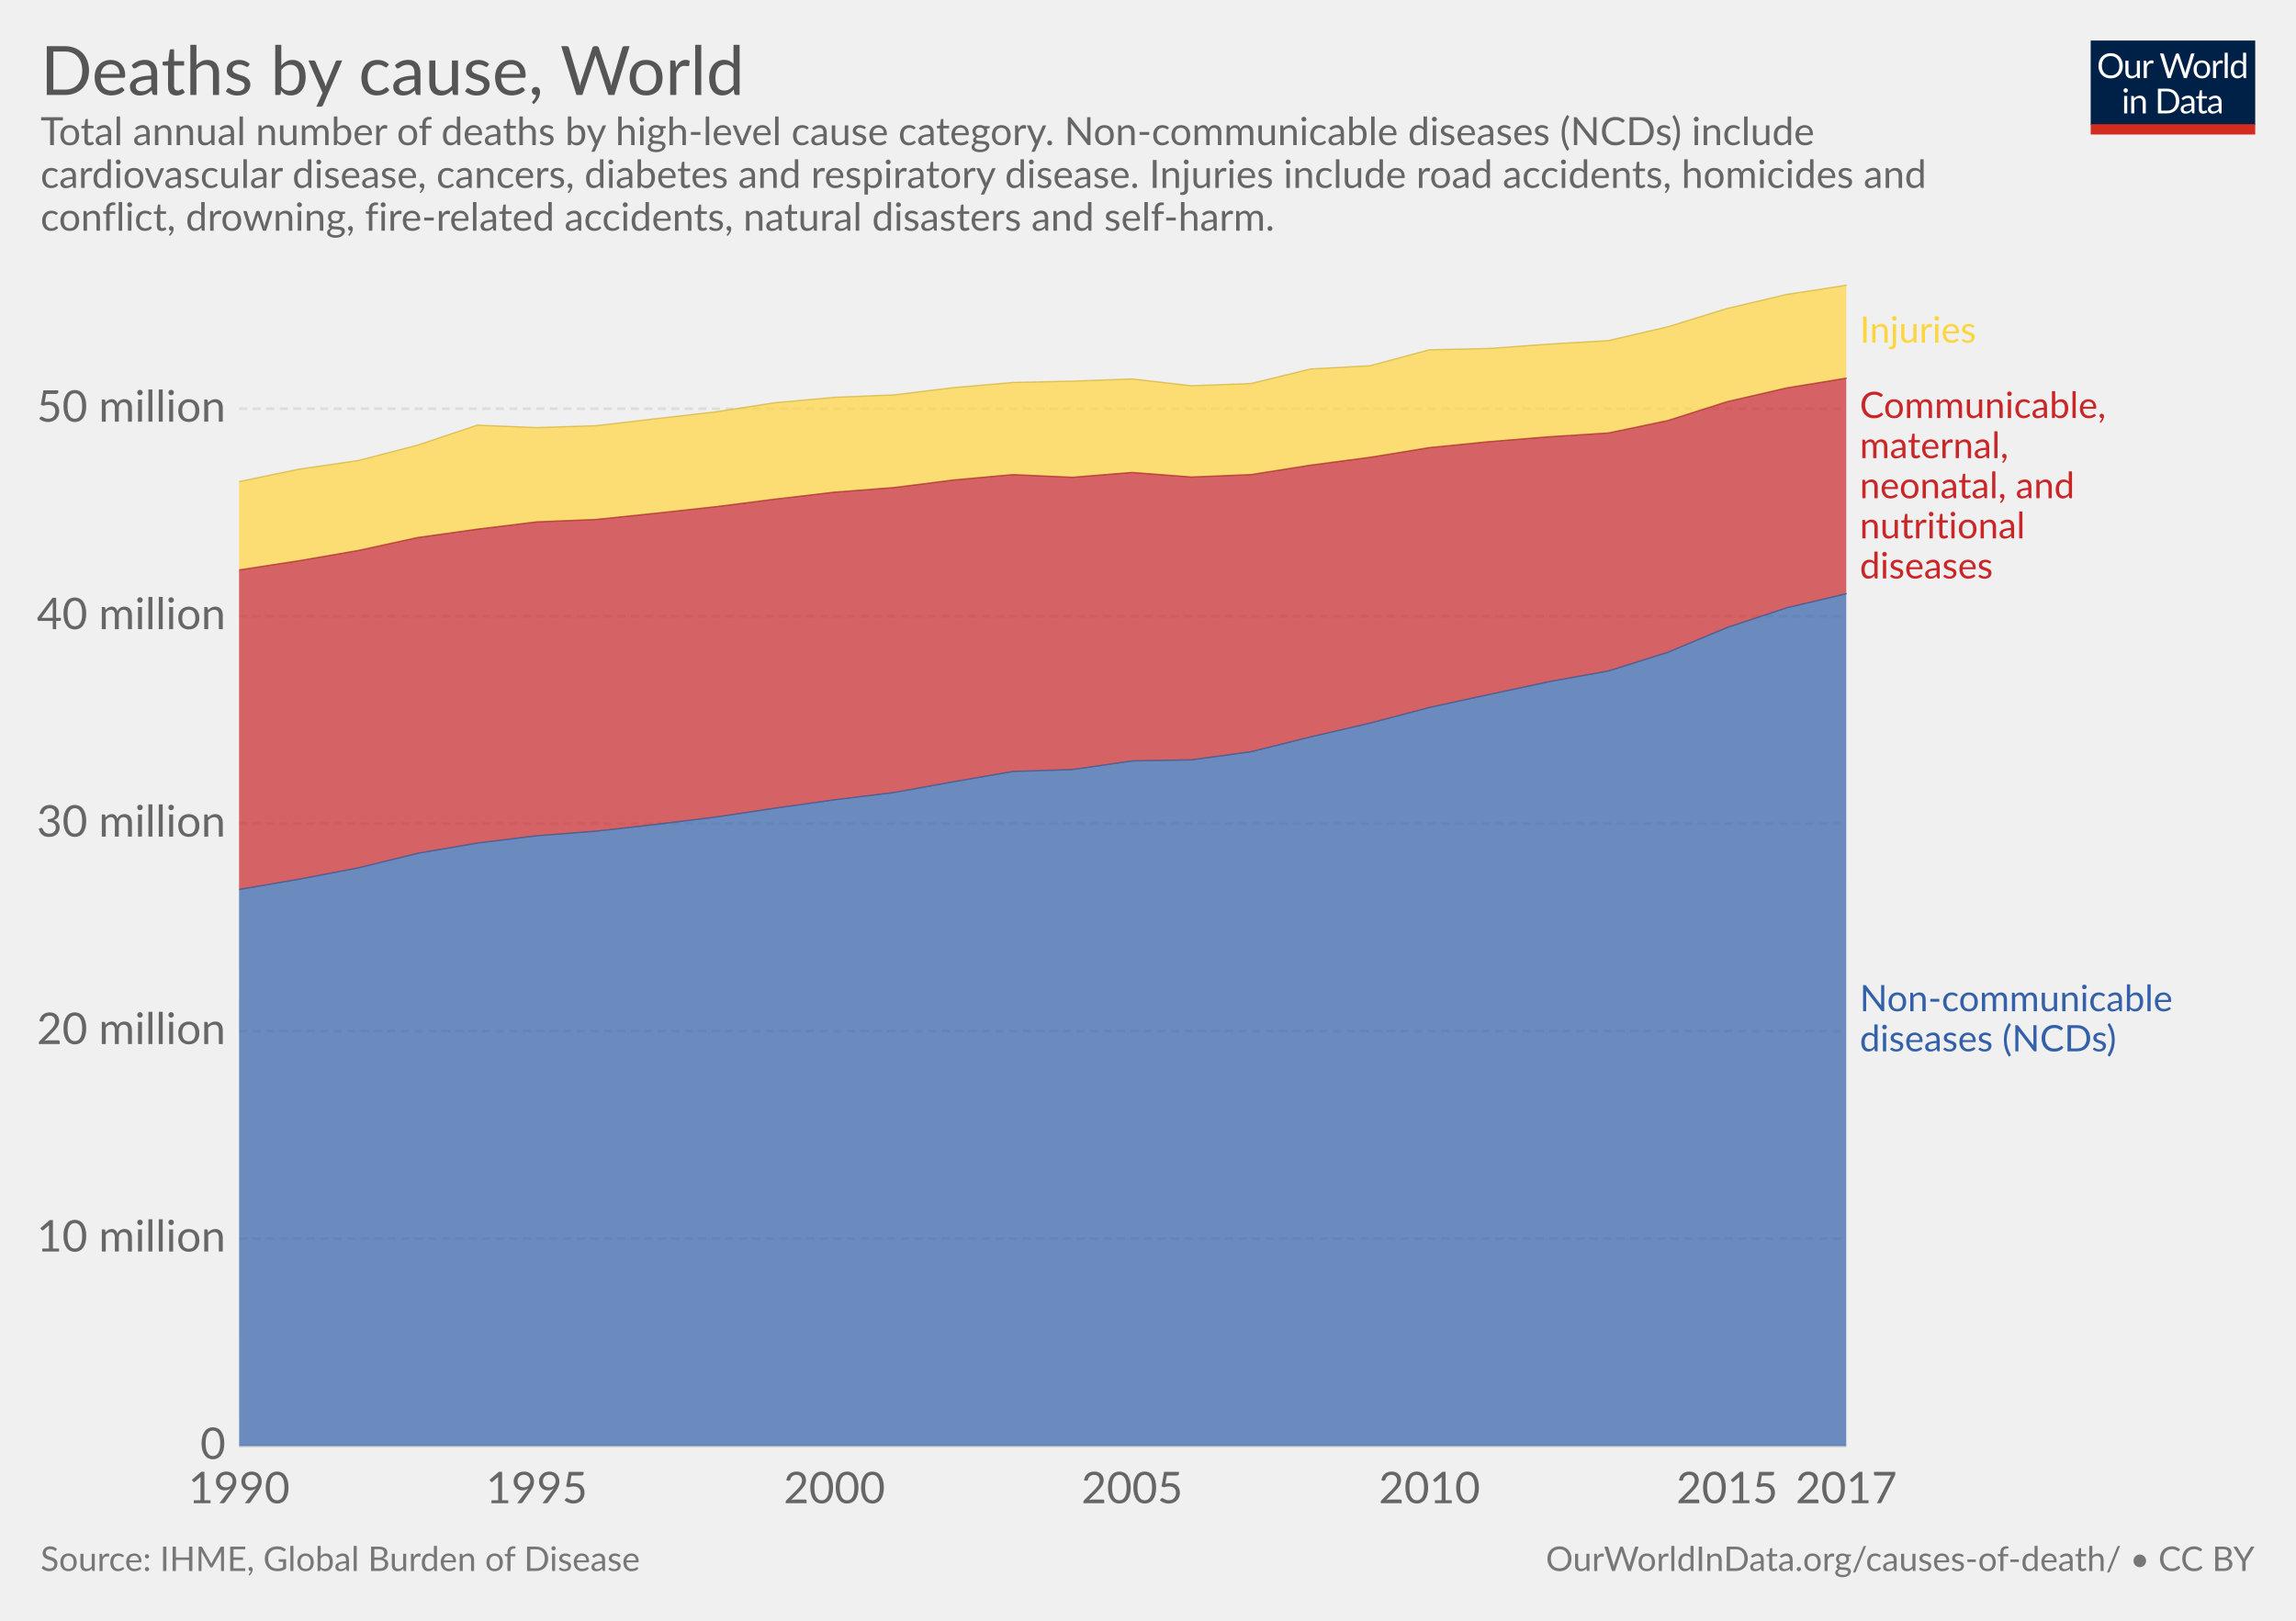
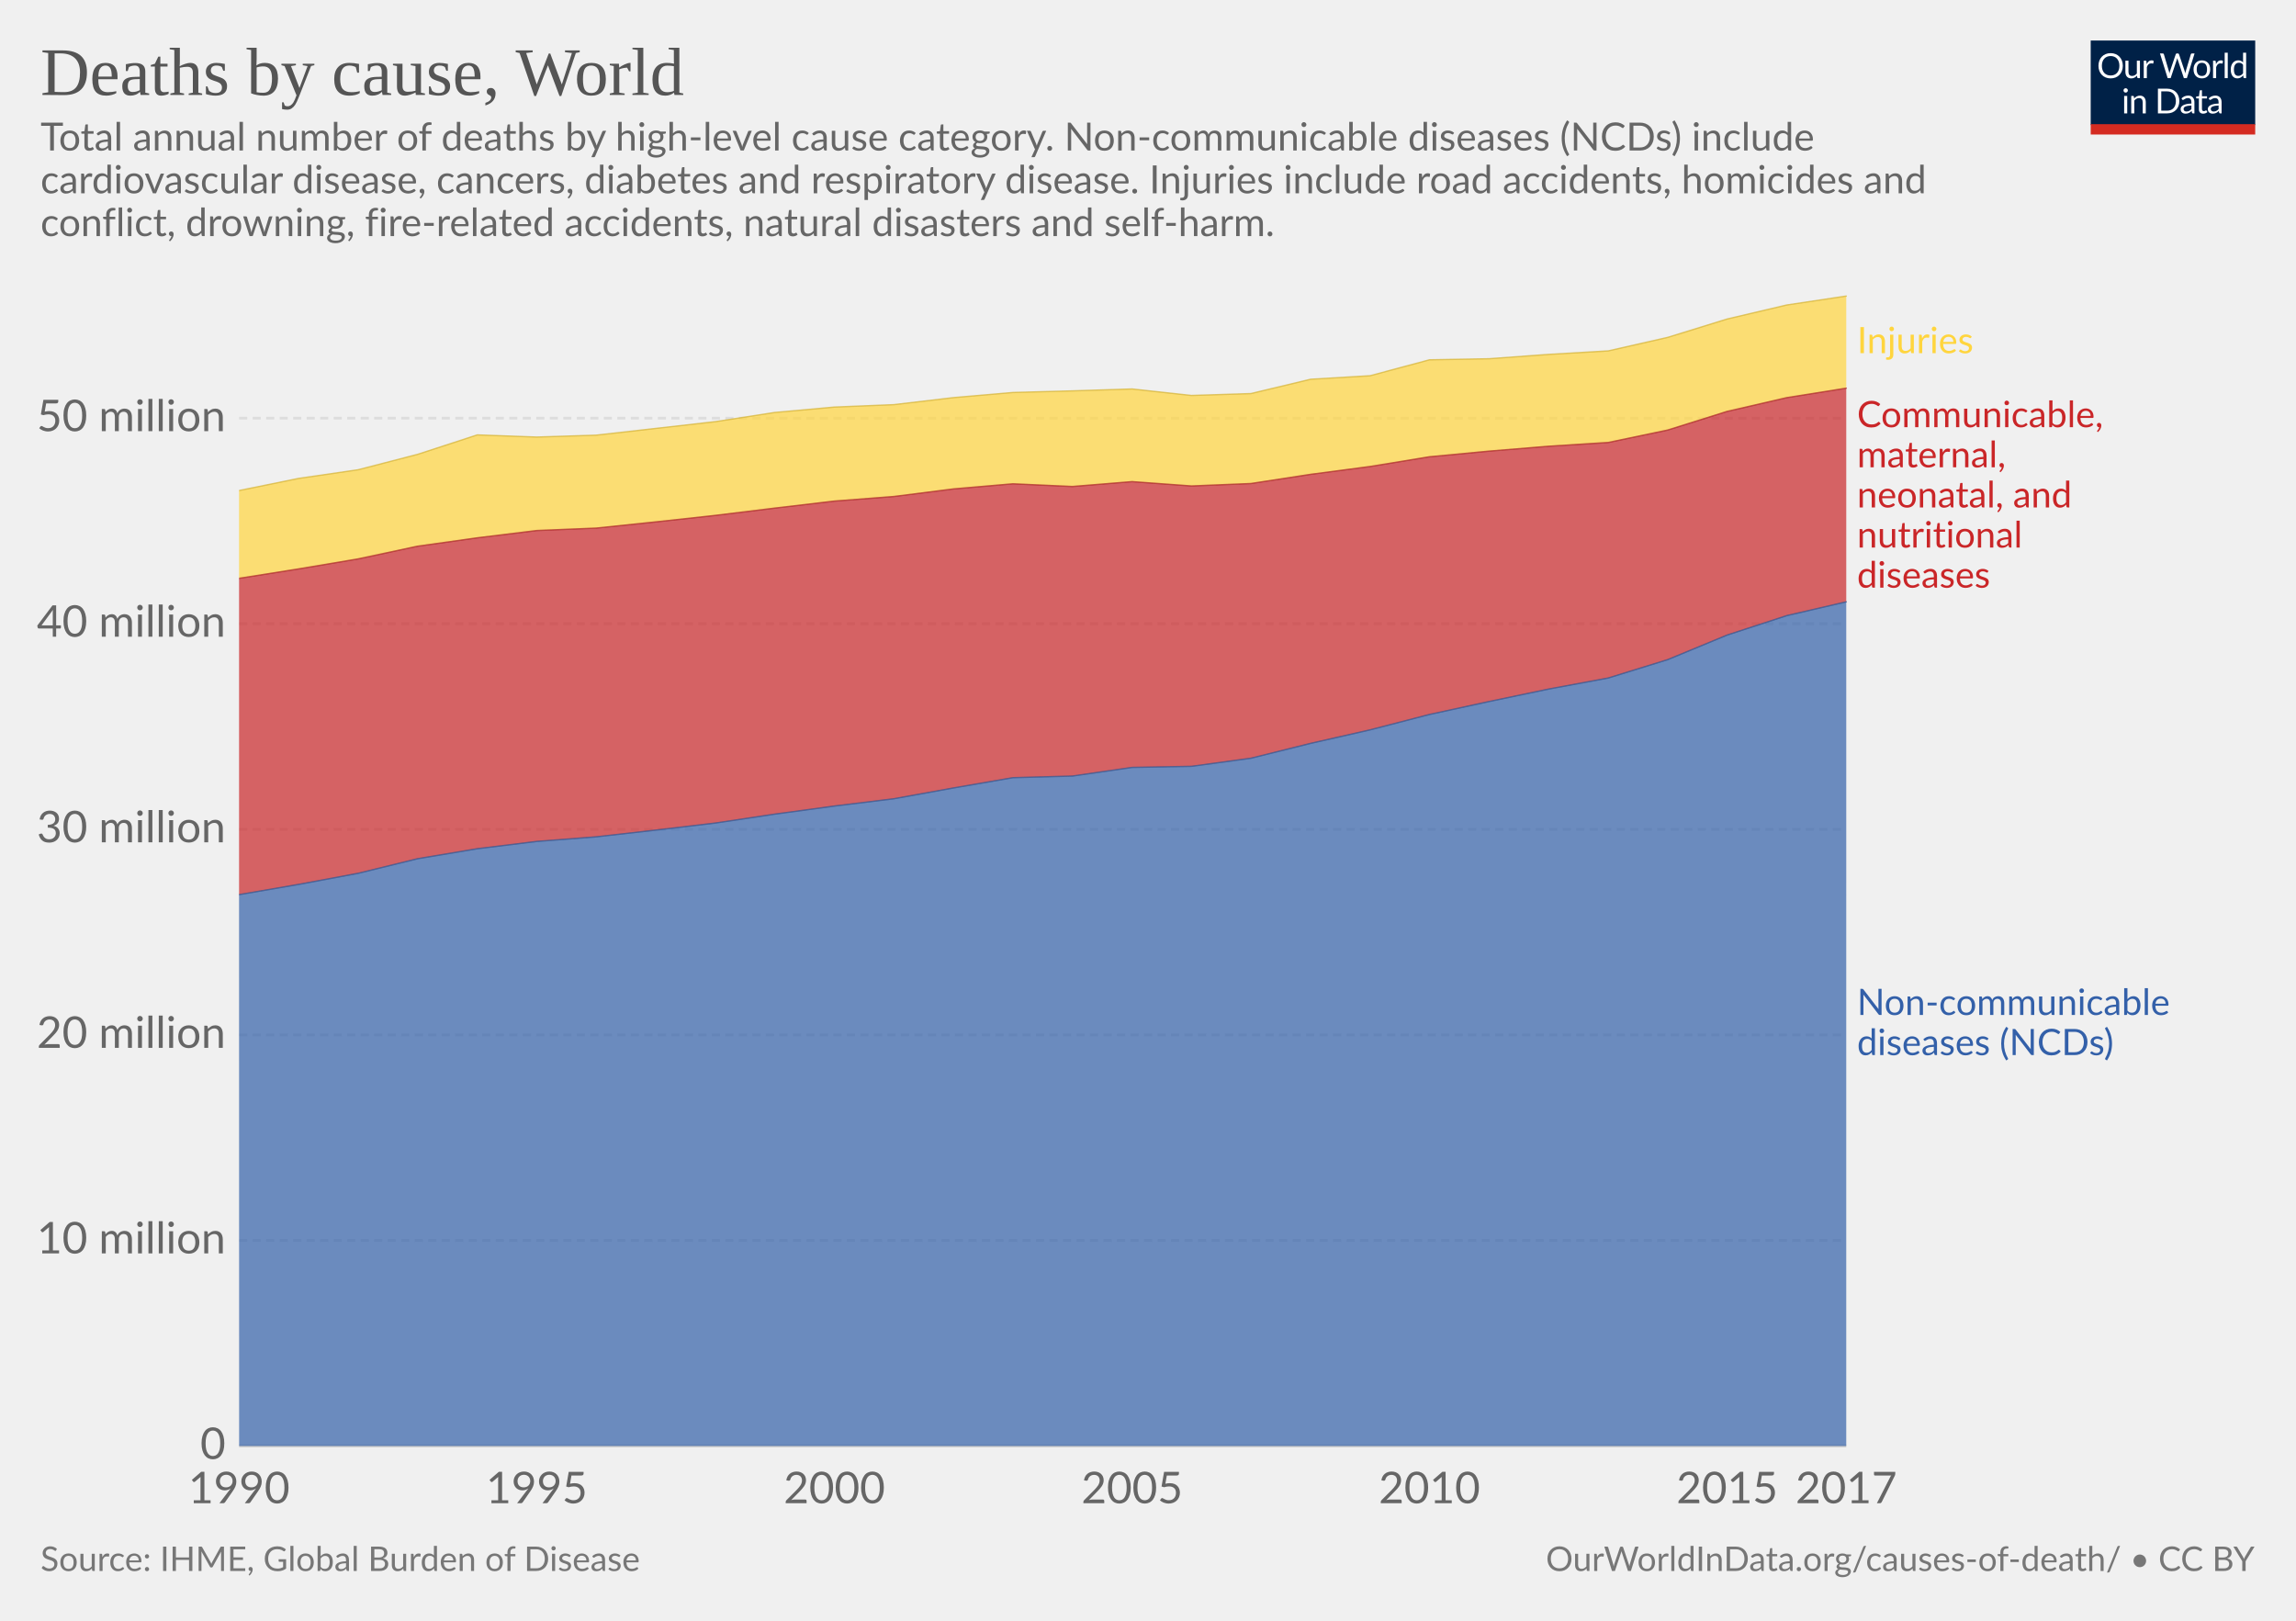
<svg xmlns="http://www.w3.org/2000/svg" version="1.1" style="font-family:Lato, 'Helvetica Neue', Helvetica, Arial, sans-serif;font-size:18px;background-color:white;text-rendering:optimizeLegibility;-webkit-font-smoothing:antialiased" width="850" height="600">
  <g class="HeaderView">
    <g transform="translate(774, 15) scale(0.29)">
      <svg width="210" height="120" viewBox="0 0 210 120" fill="none">
        <g clip-path="url(#clip0)">
          <path d="M0 0H210V107.89H0V0Z" fill="#002147" />
          <path d="M40.979 32.248C40.979 34.609 40.605 36.78 39.857 38.76C39.109 40.725 38.053 42.419 36.689 43.842C35.325 45.265 33.682 46.372 31.761 47.164C29.854 47.941 27.742 48.33 25.425 48.33C23.107 48.33 20.995 47.941 19.089 47.164C17.182 46.372 15.547 45.265 14.183 43.842C12.819 42.419 11.763 40.725 11.015 38.76C10.267 36.78 9.893 34.609 9.893 32.248C9.893 29.887 10.267 27.723 11.015 25.758C11.763 23.778 12.819 22.077 14.183 20.654C15.547 19.217 17.182 18.102 19.089 17.31C20.995 16.518 23.107 16.122 25.425 16.122C27.742 16.122 29.854 16.518 31.761 17.31C33.682 18.102 35.325 19.217 36.689 20.654C38.053 22.077 39.109 23.778 39.857 25.758C40.605 27.723 40.979 29.887 40.979 32.248ZM36.601 32.248C36.601 30.312 36.337 28.574 35.809 27.034C35.281 25.494 34.533 24.196 33.565 23.14C32.597 22.069 31.423 21.248 30.045 20.676C28.666 20.104 27.126 19.818 25.425 19.818C23.738 19.818 22.205 20.104 20.827 20.676C19.448 21.248 18.267 22.069 17.285 23.14C16.317 24.196 15.569 25.494 15.041 27.034C14.513 28.574 14.249 30.312 14.249 32.248C14.249 34.184 14.513 35.922 15.041 37.462C15.569 38.987 16.317 40.285 17.285 41.356C18.267 42.412 19.448 43.226 20.827 43.798C22.205 44.355 23.738 44.634 25.425 44.634C27.126 44.634 28.666 44.355 30.045 43.798C31.423 43.226 32.597 42.412 33.565 41.356C34.533 40.285 35.281 38.987 35.809 37.462C36.337 35.922 36.601 34.184 36.601 32.248ZM62.823 25.714V48H60.491C59.934 48 59.582 47.729 59.435 47.186L59.127 44.788C58.159 45.859 57.074 46.724 55.871 47.384C54.669 48.029 53.29 48.352 51.735 48.352C50.518 48.352 49.44 48.154 48.501 47.758C47.577 47.347 46.8 46.775 46.169 46.042C45.539 45.309 45.062 44.421 44.739 43.38C44.431 42.339 44.277 41.187 44.277 39.926V25.714H48.193V39.926C48.193 41.613 48.575 42.918 49.337 43.842C50.115 44.766 51.295 45.228 52.879 45.228C54.038 45.228 55.116 44.957 56.113 44.414C57.125 43.857 58.057 43.094 58.907 42.126V25.714H62.823ZM71.43 30.18C72.135 28.655 73 27.467 74.027 26.616C75.053 25.751 76.307 25.318 77.789 25.318C78.258 25.318 78.705 25.369 79.131 25.472C79.571 25.575 79.959 25.736 80.297 25.956L80.011 28.882C79.923 29.249 79.703 29.432 79.351 29.432C79.145 29.432 78.845 29.388 78.449 29.3C78.053 29.212 77.605 29.168 77.107 29.168C76.403 29.168 75.772 29.271 75.215 29.476C74.672 29.681 74.181 29.989 73.741 30.4C73.315 30.796 72.927 31.295 72.575 31.896C72.237 32.483 71.929 33.157 71.651 33.92V48H67.713V25.714H69.957C70.382 25.714 70.675 25.795 70.837 25.956C70.998 26.117 71.108 26.396 71.167 26.792L71.43 30.18ZM132.589 16.474L122.755 48H118.927L110.941 23.954C110.867 23.719 110.794 23.47 110.721 23.206C110.662 22.942 110.596 22.663 110.523 22.37C110.449 22.663 110.376 22.942 110.303 23.206C110.23 23.47 110.156 23.719 110.083 23.954L102.053 48H98.225L88.391 16.474H91.933C92.314 16.474 92.629 16.569 92.879 16.76C93.143 16.951 93.311 17.193 93.385 17.486L99.897 39.398C99.999 39.794 100.095 40.219 100.183 40.674C100.285 41.129 100.381 41.613 100.469 42.126C100.571 41.613 100.674 41.129 100.777 40.674C100.894 40.205 101.019 39.779 101.151 39.398L108.565 17.486C108.653 17.237 108.821 17.009 109.071 16.804C109.335 16.584 109.65 16.474 110.017 16.474H111.249C111.63 16.474 111.938 16.569 112.173 16.76C112.407 16.951 112.583 17.193 112.701 17.486L120.093 39.398C120.225 39.779 120.342 40.19 120.445 40.63C120.562 41.07 120.672 41.532 120.775 42.016C120.848 41.532 120.929 41.07 121.017 40.63C121.105 40.19 121.2 39.779 121.303 39.398L127.837 17.486C127.91 17.222 128.072 16.987 128.321 16.782C128.585 16.577 128.9 16.474 129.267 16.474H132.589ZM141.94 25.362C143.568 25.362 145.034 25.633 146.34 26.176C147.645 26.719 148.76 27.489 149.684 28.486C150.608 29.483 151.312 30.693 151.796 32.116C152.294 33.524 152.544 35.101 152.544 36.846C152.544 38.606 152.294 40.19 151.796 41.598C151.312 43.006 150.608 44.209 149.684 45.206C148.76 46.203 147.645 46.973 146.34 47.516C145.034 48.044 143.568 48.308 141.94 48.308C140.297 48.308 138.816 48.044 137.496 47.516C136.19 46.973 135.076 46.203 134.152 45.206C133.228 44.209 132.516 43.006 132.018 41.598C131.534 40.19 131.292 38.606 131.292 36.846C131.292 35.101 131.534 33.524 132.018 32.116C132.516 30.693 133.228 29.483 134.152 28.486C135.076 27.489 136.19 26.719 137.496 26.176C138.816 25.633 140.297 25.362 141.94 25.362ZM141.94 45.25C144.14 45.25 145.782 44.517 146.868 43.05C147.953 41.569 148.496 39.508 148.496 36.868C148.496 34.213 147.953 32.145 146.868 30.664C145.782 29.183 144.14 28.442 141.94 28.442C140.825 28.442 139.85 28.633 139.014 29.014C138.192 29.395 137.503 29.945 136.946 30.664C136.403 31.383 135.992 32.27 135.714 33.326C135.45 34.367 135.318 35.548 135.318 36.868C135.318 39.508 135.86 41.569 136.946 43.05C138.046 44.517 139.71 45.25 141.94 45.25ZM159.908 30.18C160.612 28.655 161.478 27.467 162.504 26.616C163.531 25.751 164.785 25.318 166.266 25.318C166.736 25.318 167.183 25.369 167.608 25.472C168.048 25.575 168.437 25.736 168.774 25.956L168.488 28.882C168.4 29.249 168.18 29.432 167.828 29.432C167.623 29.432 167.322 29.388 166.926 29.3C166.53 29.212 166.083 29.168 165.584 29.168C164.88 29.168 164.25 29.271 163.692 29.476C163.15 29.681 162.658 29.989 162.218 30.4C161.793 30.796 161.404 31.295 161.052 31.896C160.715 32.483 160.407 33.157 160.128 33.92V48H156.19V25.714H158.434C158.86 25.714 159.153 25.795 159.314 25.956C159.476 26.117 159.586 26.396 159.644 26.792L159.908 30.18ZM174.946 15.594V48H171.03V15.594H174.946ZM194.496 31.016C193.763 30.033 192.971 29.351 192.12 28.97C191.269 28.574 190.316 28.376 189.26 28.376C187.192 28.376 185.601 29.117 184.486 30.598C183.371 32.079 182.814 34.191 182.814 36.934C182.814 38.386 182.939 39.633 183.188 40.674C183.437 41.701 183.804 42.551 184.288 43.226C184.772 43.886 185.366 44.37 186.07 44.678C186.774 44.986 187.573 45.14 188.468 45.14C189.759 45.14 190.881 44.847 191.834 44.26C192.802 43.673 193.689 42.845 194.496 41.774V31.016ZM198.412 15.594V48H196.08C195.523 48 195.171 47.729 195.024 47.186L194.672 44.48C193.719 45.624 192.633 46.548 191.416 47.252C190.199 47.956 188.791 48.308 187.192 48.308C185.916 48.308 184.757 48.066 183.716 47.582C182.675 47.083 181.787 46.357 181.054 45.404C180.321 44.451 179.756 43.263 179.36 41.84C178.964 40.417 178.766 38.782 178.766 36.934C178.766 35.291 178.986 33.766 179.426 32.358C179.866 30.935 180.497 29.703 181.318 28.662C182.139 27.621 183.144 26.807 184.332 26.22C185.535 25.619 186.884 25.318 188.38 25.318C189.744 25.318 190.91 25.553 191.878 26.022C192.861 26.477 193.733 27.115 194.496 27.936V15.594H198.412ZM46.614 70.714V93H42.698V70.714H46.614ZM47.45 63.718C47.45 64.099 47.369 64.459 47.208 64.796C47.061 65.119 46.856 65.412 46.592 65.676C46.343 65.925 46.042 66.123 45.69 66.27C45.352 66.417 44.993 66.49 44.612 66.49C44.23 66.49 43.871 66.417 43.534 66.27C43.211 66.123 42.925 65.925 42.676 65.676C42.426 65.412 42.228 65.119 42.082 64.796C41.935 64.459 41.862 64.099 41.862 63.718C41.862 63.337 41.935 62.977 42.082 62.64C42.228 62.288 42.426 61.987 42.676 61.738C42.925 61.474 43.211 61.269 43.534 61.122C43.871 60.975 44.23 60.902 44.612 60.902C44.993 60.902 45.352 60.975 45.69 61.122C46.042 61.269 46.343 61.474 46.592 61.738C46.856 61.987 47.061 62.288 47.208 62.64C47.369 62.977 47.45 63.337 47.45 63.718ZM55.424 73.948C55.908 73.405 56.422 72.914 56.964 72.474C57.507 72.034 58.079 71.66 58.68 71.352C59.296 71.029 59.941 70.787 60.616 70.626C61.306 70.45 62.046 70.362 62.838 70.362C64.055 70.362 65.126 70.567 66.05 70.978C66.989 71.374 67.766 71.946 68.382 72.694C69.013 73.427 69.49 74.315 69.812 75.356C70.135 76.397 70.296 77.549 70.296 78.81V93H66.358V78.81C66.358 77.123 65.969 75.818 65.192 74.894C64.43 73.955 63.264 73.486 61.694 73.486C60.535 73.486 59.45 73.765 58.438 74.322C57.441 74.879 56.517 75.635 55.666 76.588V93H51.728V70.714H54.082C54.639 70.714 54.984 70.985 55.116 71.528L55.424 73.948ZM113.129 77.248C113.129 79.609 112.755 81.758 112.007 83.694C111.259 85.63 110.203 87.287 108.839 88.666C107.475 90.045 105.832 91.115 103.911 91.878C102.004 92.626 99.892 93 97.575 93H85.805V61.474H97.575C99.892 61.474 102.004 61.855 103.911 62.618C105.832 63.366 107.475 64.437 108.839 65.83C110.203 67.209 111.259 68.866 112.007 70.802C112.755 72.738 113.129 74.887 113.129 77.248ZM108.751 77.248C108.751 75.312 108.487 73.581 107.959 72.056C107.431 70.531 106.683 69.24 105.715 68.184C104.747 67.128 103.574 66.321 102.195 65.764C100.816 65.207 99.276 64.928 97.575 64.928H90.073V89.546H97.575C99.276 89.546 100.816 89.267 102.195 88.71C103.574 88.153 104.747 87.353 105.715 86.312C106.683 85.256 107.431 83.965 107.959 82.44C108.487 80.915 108.751 79.184 108.751 77.248ZM128.553 82.968C126.749 83.027 125.209 83.173 123.933 83.408C122.672 83.628 121.638 83.921 120.831 84.288C120.039 84.655 119.46 85.087 119.093 85.586C118.741 86.085 118.565 86.642 118.565 87.258C118.565 87.845 118.661 88.351 118.851 88.776C119.042 89.201 119.299 89.553 119.621 89.832C119.959 90.096 120.347 90.294 120.787 90.426C121.242 90.543 121.726 90.602 122.239 90.602C122.929 90.602 123.559 90.536 124.131 90.404C124.703 90.257 125.239 90.052 125.737 89.788C126.251 89.524 126.735 89.209 127.189 88.842C127.659 88.475 128.113 88.057 128.553 87.588V82.968ZM115.903 73.86C117.135 72.672 118.463 71.785 119.885 71.198C121.308 70.611 122.885 70.318 124.615 70.318C125.862 70.318 126.969 70.523 127.937 70.934C128.905 71.345 129.719 71.917 130.379 72.65C131.039 73.383 131.538 74.271 131.875 75.312C132.213 76.353 132.381 77.497 132.381 78.744V93H130.643C130.262 93 129.969 92.941 129.763 92.824C129.558 92.692 129.397 92.443 129.279 92.076L128.839 89.964C128.253 90.507 127.681 90.991 127.123 91.416C126.566 91.827 125.979 92.179 125.363 92.472C124.747 92.751 124.087 92.963 123.383 93.11C122.694 93.271 121.924 93.352 121.073 93.352C120.208 93.352 119.394 93.235 118.631 93C117.869 92.751 117.201 92.384 116.629 91.9C116.072 91.416 115.625 90.807 115.287 90.074C114.965 89.326 114.803 88.446 114.803 87.434C114.803 86.554 115.045 85.711 115.529 84.904C116.013 84.083 116.798 83.357 117.883 82.726C118.969 82.095 120.384 81.582 122.129 81.186C123.875 80.775 126.016 80.541 128.553 80.482V78.744C128.553 77.013 128.179 75.708 127.431 74.828C126.683 73.933 125.591 73.486 124.153 73.486C123.185 73.486 122.371 73.611 121.711 73.86C121.066 74.095 120.501 74.366 120.017 74.674C119.548 74.967 119.137 75.239 118.785 75.488C118.448 75.723 118.111 75.84 117.773 75.84C117.509 75.84 117.282 75.774 117.091 75.642C116.901 75.495 116.739 75.319 116.607 75.114L115.903 73.86ZM143.568 93.352C141.808 93.352 140.451 92.861 139.498 91.878C138.559 90.895 138.09 89.48 138.09 87.632V73.992H135.406C135.171 73.992 134.973 73.926 134.812 73.794C134.65 73.647 134.57 73.427 134.57 73.134V71.572L138.222 71.11L139.124 64.224C139.168 64.004 139.263 63.828 139.41 63.696C139.571 63.549 139.776 63.476 140.026 63.476H142.006V71.154H148.452V73.992H142.006V87.368C142.006 88.307 142.233 89.003 142.688 89.458C143.142 89.913 143.729 90.14 144.448 90.14C144.858 90.14 145.21 90.089 145.504 89.986C145.812 89.869 146.076 89.744 146.296 89.612C146.516 89.48 146.699 89.363 146.846 89.26C147.007 89.143 147.146 89.084 147.264 89.084C147.469 89.084 147.652 89.209 147.814 89.458L148.958 91.328C148.283 91.959 147.469 92.457 146.516 92.824C145.562 93.176 144.58 93.352 143.568 93.352ZM163.253 82.968C161.449 83.027 159.909 83.173 158.633 83.408C157.372 83.628 156.338 83.921 155.531 84.288C154.739 84.655 154.16 85.087 153.793 85.586C153.441 86.085 153.265 86.642 153.265 87.258C153.265 87.845 153.36 88.351 153.551 88.776C153.742 89.201 153.998 89.553 154.321 89.832C154.658 90.096 155.047 90.294 155.487 90.426C155.942 90.543 156.426 90.602 156.939 90.602C157.628 90.602 158.259 90.536 158.831 90.404C159.403 90.257 159.938 90.052 160.437 89.788C160.95 89.524 161.434 89.209 161.889 88.842C162.358 88.475 162.813 88.057 163.253 87.588V82.968ZM150.603 73.86C151.835 72.672 153.162 71.785 154.585 71.198C156.008 70.611 157.584 70.318 159.315 70.318C160.562 70.318 161.669 70.523 162.637 70.934C163.605 71.345 164.419 71.917 165.079 72.65C165.739 73.383 166.238 74.271 166.575 75.312C166.912 76.353 167.081 77.497 167.081 78.744V93H165.343C164.962 93 164.668 92.941 164.463 92.824C164.258 92.692 164.096 92.443 163.979 92.076L163.539 89.964C162.952 90.507 162.38 90.991 161.823 91.416C161.266 91.827 160.679 92.179 160.063 92.472C159.447 92.751 158.787 92.963 158.083 93.11C157.394 93.271 156.624 93.352 155.773 93.352C154.908 93.352 154.094 93.235 153.331 93C152.568 92.751 151.901 92.384 151.329 91.9C150.772 91.416 150.324 90.807 149.987 90.074C149.664 89.326 149.503 88.446 149.503 87.434C149.503 86.554 149.745 85.711 150.229 84.904C150.713 84.083 151.498 83.357 152.583 82.726C153.668 82.095 155.084 81.582 156.829 81.186C158.574 80.775 160.716 80.541 163.253 80.482V78.744C163.253 77.013 162.879 75.708 162.131 74.828C161.383 73.933 160.29 73.486 158.853 73.486C157.885 73.486 157.071 73.611 156.411 73.86C155.766 74.095 155.201 74.366 154.717 74.674C154.248 74.967 153.837 75.239 153.485 75.488C153.148 75.723 152.81 75.84 152.473 75.84C152.209 75.84 151.982 75.774 151.791 75.642C151.6 75.495 151.439 75.319 151.307 75.114L150.603 73.86Z" fill="white" />
          <rect y="106.789" width="210" height="13.211" fill="#D42B21" />
        </g>
        <defs>
          <clipPath id="clip0">
            <rect width="210" height="120" fill="white" />
          </clipPath>
        </defs>
      </svg>
    </g>
-     <a href="https://ourworldindata.org/grapher/total-number-of-deaths-by-cause" target="_blank">
+     <a href="https://ourworldindata.org/grapher/total-number-of-deaths-by-cause" style="font-family:&quot;Playfair Display&quot;, Georgia, &quot;Times New Roman&quot;, serif" target="_blank">
      <text font-size="25.20" x="15.0" y="35.2" fill="#555">
        <tspan x="15" y="35.16">Deaths by cause, World</tspan>
      </text>
    </a>
-     <text font-size="14.40" x="15.0" y="53.7" fill="#666">
-       <tspan x="15" y="53.72">Total annual number of deaths by high-level cause category. Non-communicable diseases (NCDs) include</tspan>
-       <tspan x="15" y="69.56">cardiovascular disease, cancers, diabetes and respiratory disease. Injuries include road accidents, homicides and</tspan>
-       <tspan x="15" y="85.4">conflict, drowning, fire-related accidents, natural disasters and self-harm. </tspan>
+     <text font-size="14.40" x="15.0" y="55.7" fill="#666">
+       <tspan x="15" y="55.72">Total annual number of deaths by high-level cause category. Non-communicable diseases (NCDs) include</tspan>
+       <tspan x="15" y="71.56">cardiovascular disease, cancers, diabetes and respiratory disease. Injuries include road accidents, homicides and</tspan>
+       <tspan x="15" y="87.4">conflict, drowning, fire-related accidents, natural disasters and self-harm. </tspan>
    </text>
  </g>
  <g class="StackedArea">
    <defs>
-       <clipPath id="boundsClip-744">
-         <rect x="88.526" y="0" width="820" height="901.8" />
+       <clipPath id="boundsClip-47">
+         <rect x="88.526" y="0" width="820" height="893.8" />
      </clipPath>
    </defs>
    <g class="AxisBoxView">
      <g class="HorizontalAxis">
        <text x="88.5" y="556.5" fill="#666" text-anchor="middle" font-size="16.2">1990</text>
        <text x="198.7" y="556.5" fill="#666" text-anchor="middle" font-size="16.2">1995</text>
        <text x="308.9" y="556.5" fill="#666" text-anchor="middle" font-size="16.2">2000</text>
        <text x="419.1" y="556.5" fill="#666" text-anchor="middle" font-size="16.2">2005</text>
        <text x="529.2" y="556.5" fill="#666" text-anchor="middle" font-size="16.2">2010</text>
        <text x="639.4" y="556.5" fill="#666" text-anchor="middle" font-size="16.2">2015</text>
        <text x="683.5" y="556.5" fill="#666" text-anchor="middle" font-size="16.2">2017</text>
      </g>
      <g class="VerticalAxis">
        <text x="83.53" y="535.3" fill="#666" dominant-baseline="middle" text-anchor="end" font-size="16.2">0</text>
-         <text x="83.53" y="458.5" fill="#666" dominant-baseline="middle" text-anchor="end" font-size="16.2">10 million</text>
-         <text x="83.53" y="381.7" fill="#666" dominant-baseline="middle" text-anchor="end" font-size="16.2">20 million</text>
-         <text x="83.53" y="304.9" fill="#666" dominant-baseline="middle" text-anchor="end" font-size="16.2">30 million</text>
-         <text x="83.53" y="228.1" fill="#666" dominant-baseline="middle" text-anchor="end" font-size="16.2">40 million</text>
-         <text x="83.53" y="151.3" fill="#666" dominant-baseline="middle" text-anchor="end" font-size="16.2">50 million</text>
+         <text x="83.53" y="459.2" fill="#666" dominant-baseline="middle" text-anchor="end" font-size="16.2">10 million</text>
+         <text x="83.53" y="383.1" fill="#666" dominant-baseline="middle" text-anchor="end" font-size="16.2">20 million</text>
+         <text x="83.53" y="307" fill="#666" dominant-baseline="middle" text-anchor="end" font-size="16.2">30 million</text>
+         <text x="83.53" y="230.9" fill="#666" dominant-baseline="middle" text-anchor="end" font-size="16.2">40 million</text>
+         <text x="83.53" y="154.8" fill="#666" dominant-baseline="middle" text-anchor="end" font-size="16.2">50 million</text>
      </g>
      <g class="AxisGridLines">
        <line x1="88.53" y1="535.3" x2="683.50" y2="535.3" stroke="#ccc" />
-         <line x1="88.53" y1="458.5" x2="683.50" y2="458.5" stroke="#ddd" stroke-dasharray="3,2" />
-         <line x1="88.53" y1="381.7" x2="683.50" y2="381.7" stroke="#ddd" stroke-dasharray="3,2" />
-         <line x1="88.53" y1="304.9" x2="683.50" y2="304.9" stroke="#ddd" stroke-dasharray="3,2" />
-         <line x1="88.53" y1="228.1" x2="683.50" y2="228.1" stroke="#ddd" stroke-dasharray="3,2" />
-         <line x1="88.53" y1="151.3" x2="683.50" y2="151.3" stroke="#ddd" stroke-dasharray="3,2" />
+         <line x1="88.53" y1="459.2" x2="683.50" y2="459.2" stroke="#ddd" stroke-dasharray="3,2" />
+         <line x1="88.53" y1="383.1" x2="683.50" y2="383.1" stroke="#ddd" stroke-dasharray="3,2" />
+         <line x1="88.53" y1="307" x2="683.50" y2="307" stroke="#ddd" stroke-dasharray="3,2" />
+         <line x1="88.53" y1="230.9" x2="683.50" y2="230.9" stroke="#ddd" stroke-dasharray="3,2" />
+         <line x1="88.53" y1="154.8" x2="683.50" y2="154.8" stroke="#ddd" stroke-dasharray="3,2" />
      </g>
    </g>
-     <g clip-path="url(#boundsClip-744)">
-       <g class="HeightedLegend">
+     <g clip-path="url(#boundsClip-47)">
+       <g class="HeightedLegend" style="cursor:default">
        <g class="legendMark">
-           <rect x="683.495" y="116.05" width="78.605" height="13.5" fill="#fff" opacity="0" />
-           <text font-size="13.50" x="688.5" y="126.9" fill="#ffd53e">
-             <tspan x="688.495" y="126.85">Injuries</tspan>
+           <rect x="683.495" y="119.95" width="78.605" height="13.5" fill="#fff" opacity="0" />
+           <text font-size="13.50" x="687.5" y="130.8" fill="#ffd53e">
+             <tspan x="687.495" y="130.75">Injuries</tspan>
          </text>
        </g>
        <g class="legendMark">
-           <rect x="683.495" y="143.95" width="128.96" height="71.9" fill="#fff" opacity="0" />
-           <text font-size="13.50" x="688.5" y="154.8" fill="#ca2628">
-             <tspan x="688.495" y="154.75">Communicable,</tspan>
-             <tspan x="688.495" y="169.6">maternal,</tspan>
-             <tspan x="688.495" y="184.45">neonatal, and</tspan>
-             <tspan x="688.495" y="199.3">nutritional</tspan>
-             <tspan x="688.495" y="214.15">diseases</tspan>
+           <rect x="683.495" y="147.35" width="128.96" height="71.9" fill="#fff" opacity="0" />
+           <text font-size="13.50" x="687.5" y="158.2" fill="#ca2628">
+             <tspan x="687.495" y="158.15">Communicable,</tspan>
+             <tspan x="687.495" y="173">maternal,</tspan>
+             <tspan x="687.495" y="187.85">neonatal, and</tspan>
+             <tspan x="687.495" y="202.7">nutritional</tspan>
+             <tspan x="687.495" y="217.55">diseases</tspan>
          </text>
        </g>
        <g class="legendMark">
-           <rect x="683.495" y="363.55" width="151.505" height="28.1" fill="#fff" opacity="0" />
-           <text font-size="13.50" x="688.5" y="374.4" fill="#3360a9">
-             <tspan x="688.495" y="374.35">Non-communicable</tspan>
-             <tspan x="688.495" y="389.2">diseases (NCDs)</tspan>
+           <rect x="683.495" y="364.95" width="151.505" height="28.1" fill="#fff" opacity="0" />
+           <text font-size="13.50" x="687.5" y="375.8" fill="#3360a9">
+             <tspan x="687.495" y="375.75">Non-communicable</tspan>
+             <tspan x="687.495" y="390.6">diseases (NCDs)</tspan>
          </text>
        </g>
      </g>
      <g class="Areas">
-         <rect x="88.526" y="105.6" width="594.969" height="429.7" opacity="0" fill="rgba(255,255,255,0)" />
-         <path class="World_0-area" stroke-linecap="round" d="M88.5 329.3L110.6 325.5L132.6 321.3L154.6 315.9L176.7 312.1L198.7 309.4L220.7 307.7L242.8 305.2L264.8 302.5L286.8 299.2L308.9 296.1L330.9 293.4L353 289.4L375 285.6L397 284.9L419.1 281.7L441.1 281.3L463.1 278.3L485.2 272.8L507.2 267.7L529.2 261.9L551.3 257.1L573.3 252.4L595.4 248.4L617.4 241.5L639.4 232.3L661.5 225L683.5 219.8L683.495 535.3L88.526 535.3" fill="#3360a9" fill-opacity="0.7" />
-         <path class="World_1-area" stroke-linecap="round" d="M88.5 211L110.6 207.6L132.6 203.8L154.6 199L176.7 195.9L198.7 193.2L220.7 192.3L242.8 190L264.8 187.6L286.8 184.8L308.9 182.2L330.9 180.5L353 177.7L375 175.7L397 176.7L419.1 174.9L441.1 176.6L463.1 175.7L485.2 172.2L507.2 169.3L529.2 165.7L551.3 163.5L573.3 161.7L595.4 160.3L617.4 155.7L639.4 148.7L661.5 143.6L683.5 140L683.5 219.8L661.5 225L639.4 232.3L617.4 241.5L595.4 248.4L573.3 252.4L551.3 257.1L529.2 261.9L507.2 267.7L485.2 272.8L463.1 278.3L441.1 281.3L419.1 281.7L397 284.9L375 285.6L353 289.4L330.9 293.4L308.9 296.1L286.8 299.2L264.8 302.5L242.8 305.2L220.7 307.7L198.7 309.4L176.7 312.1L154.6 315.9L132.6 321.3L110.6 325.5L88.5 329.3" fill="#ca2628" fill-opacity="0.7" />
-         <path class="World_2-area" stroke-linecap="round" d="M88.5 178.3L110.6 173.7L132.6 170.5L154.6 164.8L176.7 157.4L198.7 158.3L220.7 157.6L242.8 155L264.8 152.5L286.8 149.1L308.9 147.1L330.9 146.2L353 143.5L375 141.6L397 141.1L419.1 140.3L441.1 142.8L463.1 142L485.2 136.6L507.2 135.4L529.2 129.5L551.3 129L573.3 127.4L595.4 126.1L617.4 121L639.4 114.2L661.5 109L683.5 105.6L683.5 140L661.5 143.6L639.4 148.7L617.4 155.7L595.4 160.3L573.3 161.7L551.3 163.5L529.2 165.7L507.2 169.3L485.2 172.2L463.1 175.7L441.1 176.6L419.1 174.9L397 176.7L375 175.7L353 177.7L330.9 180.5L308.9 182.2L286.8 184.8L264.8 187.6L242.8 190L220.7 192.3L198.7 193.2L176.7 195.9L154.6 199L132.6 203.8L110.6 207.6L88.5 211" fill="#ffd53e" fill-opacity="0.7" />
-         <path class="World_0-border" stroke-linecap="round" d="M88.5 329.3L110.6 325.5L132.6 321.3L154.6 315.9L176.7 312.1L198.7 309.4L220.7 307.7L242.8 305.2L264.8 302.5L286.8 299.2L308.9 296.1L330.9 293.4L353 289.4L375 285.6L397 284.9L419.1 281.7L441.1 281.3L463.1 278.3L485.2 272.8L507.2 267.7L529.2 261.9L551.3 257.1L573.3 252.4L595.4 248.4L617.4 241.5L639.4 232.3L661.5 225L683.5 219.8" stroke="rgb(43, 80, 141)" stroke-opacity="0.7" stroke-width="0.5" fill="none" />
-         <path class="World_1-border" stroke-linecap="round" d="M88.5 211L110.6 207.6L132.6 203.8L154.6 199L176.7 195.9L198.7 193.2L220.7 192.3L242.8 190L264.8 187.6L286.8 184.8L308.9 182.2L330.9 180.5L353 177.7L375 175.7L397 176.7L419.1 174.9L441.1 176.6L463.1 175.7L485.2 172.2L507.2 169.3L529.2 165.7L551.3 163.5L573.3 161.7L595.4 160.3L617.4 155.7L639.4 148.7L661.5 143.6L683.5 140" stroke="rgb(169, 32, 33)" stroke-opacity="0.7" stroke-width="0.5" fill="none" />
-         <path class="World_2-border" stroke-linecap="round" d="M88.5 178.3L110.6 173.7L132.6 170.5L154.6 164.8L176.7 157.4L198.7 158.3L220.7 157.6L242.8 155L264.8 152.5L286.8 149.1L308.9 147.1L330.9 146.2L353 143.5L375 141.6L397 141.1L419.1 140.3L441.1 142.8L463.1 142L485.2 136.6L507.2 135.4L529.2 129.5L551.3 129L573.3 127.4L595.4 126.1L617.4 121L639.4 114.2L661.5 109L683.5 105.6" stroke="rgb(213, 178, 52)" stroke-opacity="0.7" stroke-width="0.5" fill="none" />
+         <rect x="88.526" y="109.6" width="594.969" height="425.7" opacity="0" fill="rgba(255,255,255,0)" />
+         <path class="World_0-area" stroke-linecap="round" d="M88.5 331.2L110.6 327.4L132.6 323.3L154.6 317.9L176.7 314.2L198.7 311.5L220.7 309.8L242.8 307.3L264.8 304.7L286.8 301.4L308.9 298.4L330.9 295.7L353 291.7L375 287.9L397 287.3L419.1 284.1L441.1 283.7L463.1 280.7L485.2 275.2L507.2 270.2L529.2 264.5L551.3 259.7L573.3 255.1L595.4 251L617.4 244.2L639.4 235.1L661.5 227.9L683.5 222.8L683.495 535.3L88.526 535.3" fill="#3360a9" fill-opacity="0.7" />
+         <path class="World_1-area" stroke-linecap="round" d="M88.5 214.1L110.6 210.6L132.6 206.9L154.6 202.2L176.7 199.1L198.7 196.4L220.7 195.5L242.8 193.2L264.8 190.8L286.8 188.1L308.9 185.5L330.9 183.8L353 181L375 179.1L397 180.1L419.1 178.3L441.1 179.9L463.1 179L485.2 175.6L507.2 172.7L529.2 169.1L551.3 167L573.3 165.2L595.4 163.8L617.4 159.2L639.4 152.3L661.5 147.2L683.5 143.7L683.5 222.8L661.5 227.9L639.4 235.1L617.4 244.2L595.4 251L573.3 255.1L551.3 259.7L529.2 264.5L507.2 270.2L485.2 275.2L463.1 280.7L441.1 283.7L419.1 284.1L397 287.3L375 287.9L353 291.7L330.9 295.7L308.9 298.4L286.8 301.4L264.8 304.7L242.8 307.3L220.7 309.8L198.7 311.5L176.7 314.2L154.6 317.9L132.6 323.3L110.6 327.4L88.5 331.2" fill="#ca2628" fill-opacity="0.7" />
+         <path class="World_2-area" stroke-linecap="round" d="M88.5 181.6L110.6 177.1L132.6 173.9L154.6 168.2L176.7 161L198.7 161.8L220.7 161.1L242.8 158.6L264.8 156.1L286.8 152.7L308.9 150.7L330.9 149.8L353 147.2L375 145.3L397 144.7L419.1 144L441.1 146.4L463.1 145.7L485.2 140.4L507.2 139.1L529.2 133.2L551.3 132.8L573.3 131.2L595.4 129.9L617.4 124.9L639.4 118.1L661.5 112.9L683.5 109.6L683.5 143.7L661.5 147.2L639.4 152.3L617.4 159.2L595.4 163.8L573.3 165.2L551.3 167L529.2 169.1L507.2 172.7L485.2 175.6L463.1 179L441.1 179.9L419.1 178.3L397 180.1L375 179.1L353 181L330.9 183.8L308.9 185.5L286.8 188.1L264.8 190.8L242.8 193.2L220.7 195.5L198.7 196.4L176.7 199.1L154.6 202.2L132.6 206.9L110.6 210.6L88.5 214.1" fill="#ffd53e" fill-opacity="0.7" />
+         <path class="World_0-border" stroke-linecap="round" d="M88.5 331.2L110.6 327.4L132.6 323.3L154.6 317.9L176.7 314.2L198.7 311.5L220.7 309.8L242.8 307.3L264.8 304.7L286.8 301.4L308.9 298.4L330.9 295.7L353 291.7L375 287.9L397 287.3L419.1 284.1L441.1 283.7L463.1 280.7L485.2 275.2L507.2 270.2L529.2 264.5L551.3 259.7L573.3 255.1L595.4 251L617.4 244.2L639.4 235.1L661.5 227.9L683.5 222.8" stroke="rgb(43, 80, 141)" stroke-opacity="0.7" stroke-width="0.5" fill="none" />
+         <path class="World_1-border" stroke-linecap="round" d="M88.5 214.1L110.6 210.6L132.6 206.9L154.6 202.2L176.7 199.1L198.7 196.4L220.7 195.5L242.8 193.2L264.8 190.8L286.8 188.1L308.9 185.5L330.9 183.8L353 181L375 179.1L397 180.1L419.1 178.3L441.1 179.9L463.1 179L485.2 175.6L507.2 172.7L529.2 169.1L551.3 167L573.3 165.2L595.4 163.8L617.4 159.2L639.4 152.3L661.5 147.2L683.5 143.7" stroke="rgb(169, 32, 33)" stroke-opacity="0.7" stroke-width="0.5" fill="none" />
+         <path class="World_2-border" stroke-linecap="round" d="M88.5 181.6L110.6 177.1L132.6 173.9L154.6 168.2L176.7 161L198.7 161.8L220.7 161.1L242.8 158.6L264.8 156.1L286.8 152.7L308.9 150.7L330.9 149.8L353 147.2L375 145.3L397 144.7L419.1 144L441.1 146.4L463.1 145.7L485.2 140.4L507.2 139.1L529.2 133.2L551.3 132.8L573.3 131.2L595.4 129.9L617.4 124.9L639.4 118.1L661.5 112.9L683.5 109.6" stroke="rgb(213, 178, 52)" stroke-opacity="0.7" stroke-width="0.5" fill="none" />
      </g>
    </g>
  </g>
  <g class="SourcesFooter" style="fill:#777">
    <g class="clickable" style="fill:#777">
      <text font-size="12.60" x="15.0" y="581.6">
        <tspan x="15" y="581.58">Source: IHME, Global Burden of Disease</tspan>
      </text>
    </g>
    <text font-size="12.60" x="572.3" y="581.6">
      <tspan x="572.29" y="581.58">
        <a target="_blank" style="fill: #777;" href="https://ourworldindata.org/causes-of-death/">OurWorldInData.org/causes-of-death/</a> • <a style="fill: #777;" class="cclogo" href="http://creativecommons.org/licenses/by/4.0/deed.en_US" target="_blank">CC BY</a>
      </tspan>
    </text>
  </g>
</svg>
